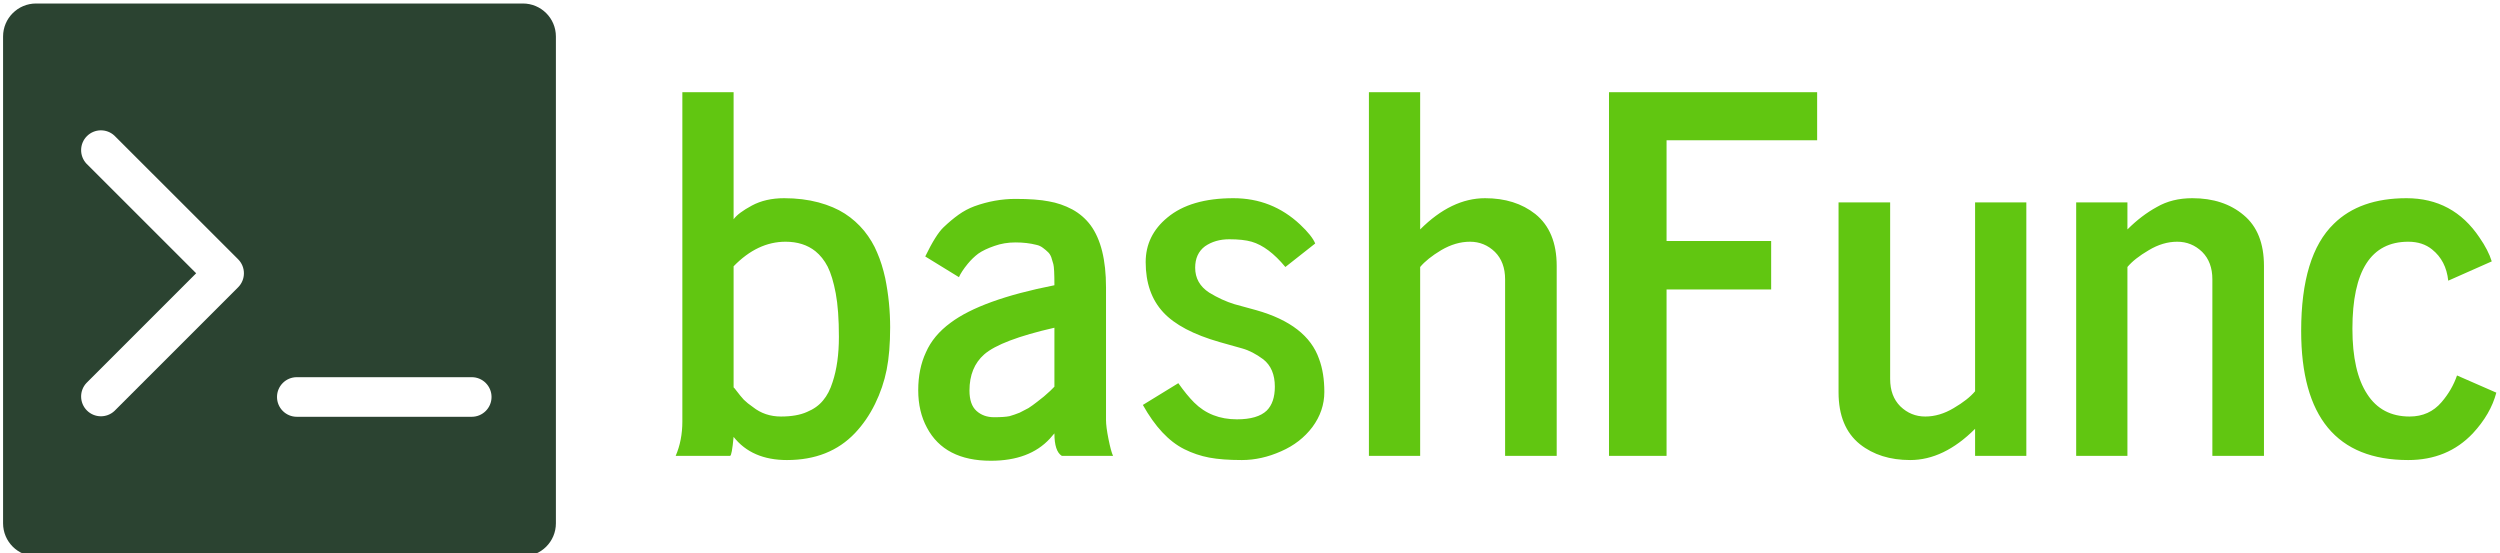
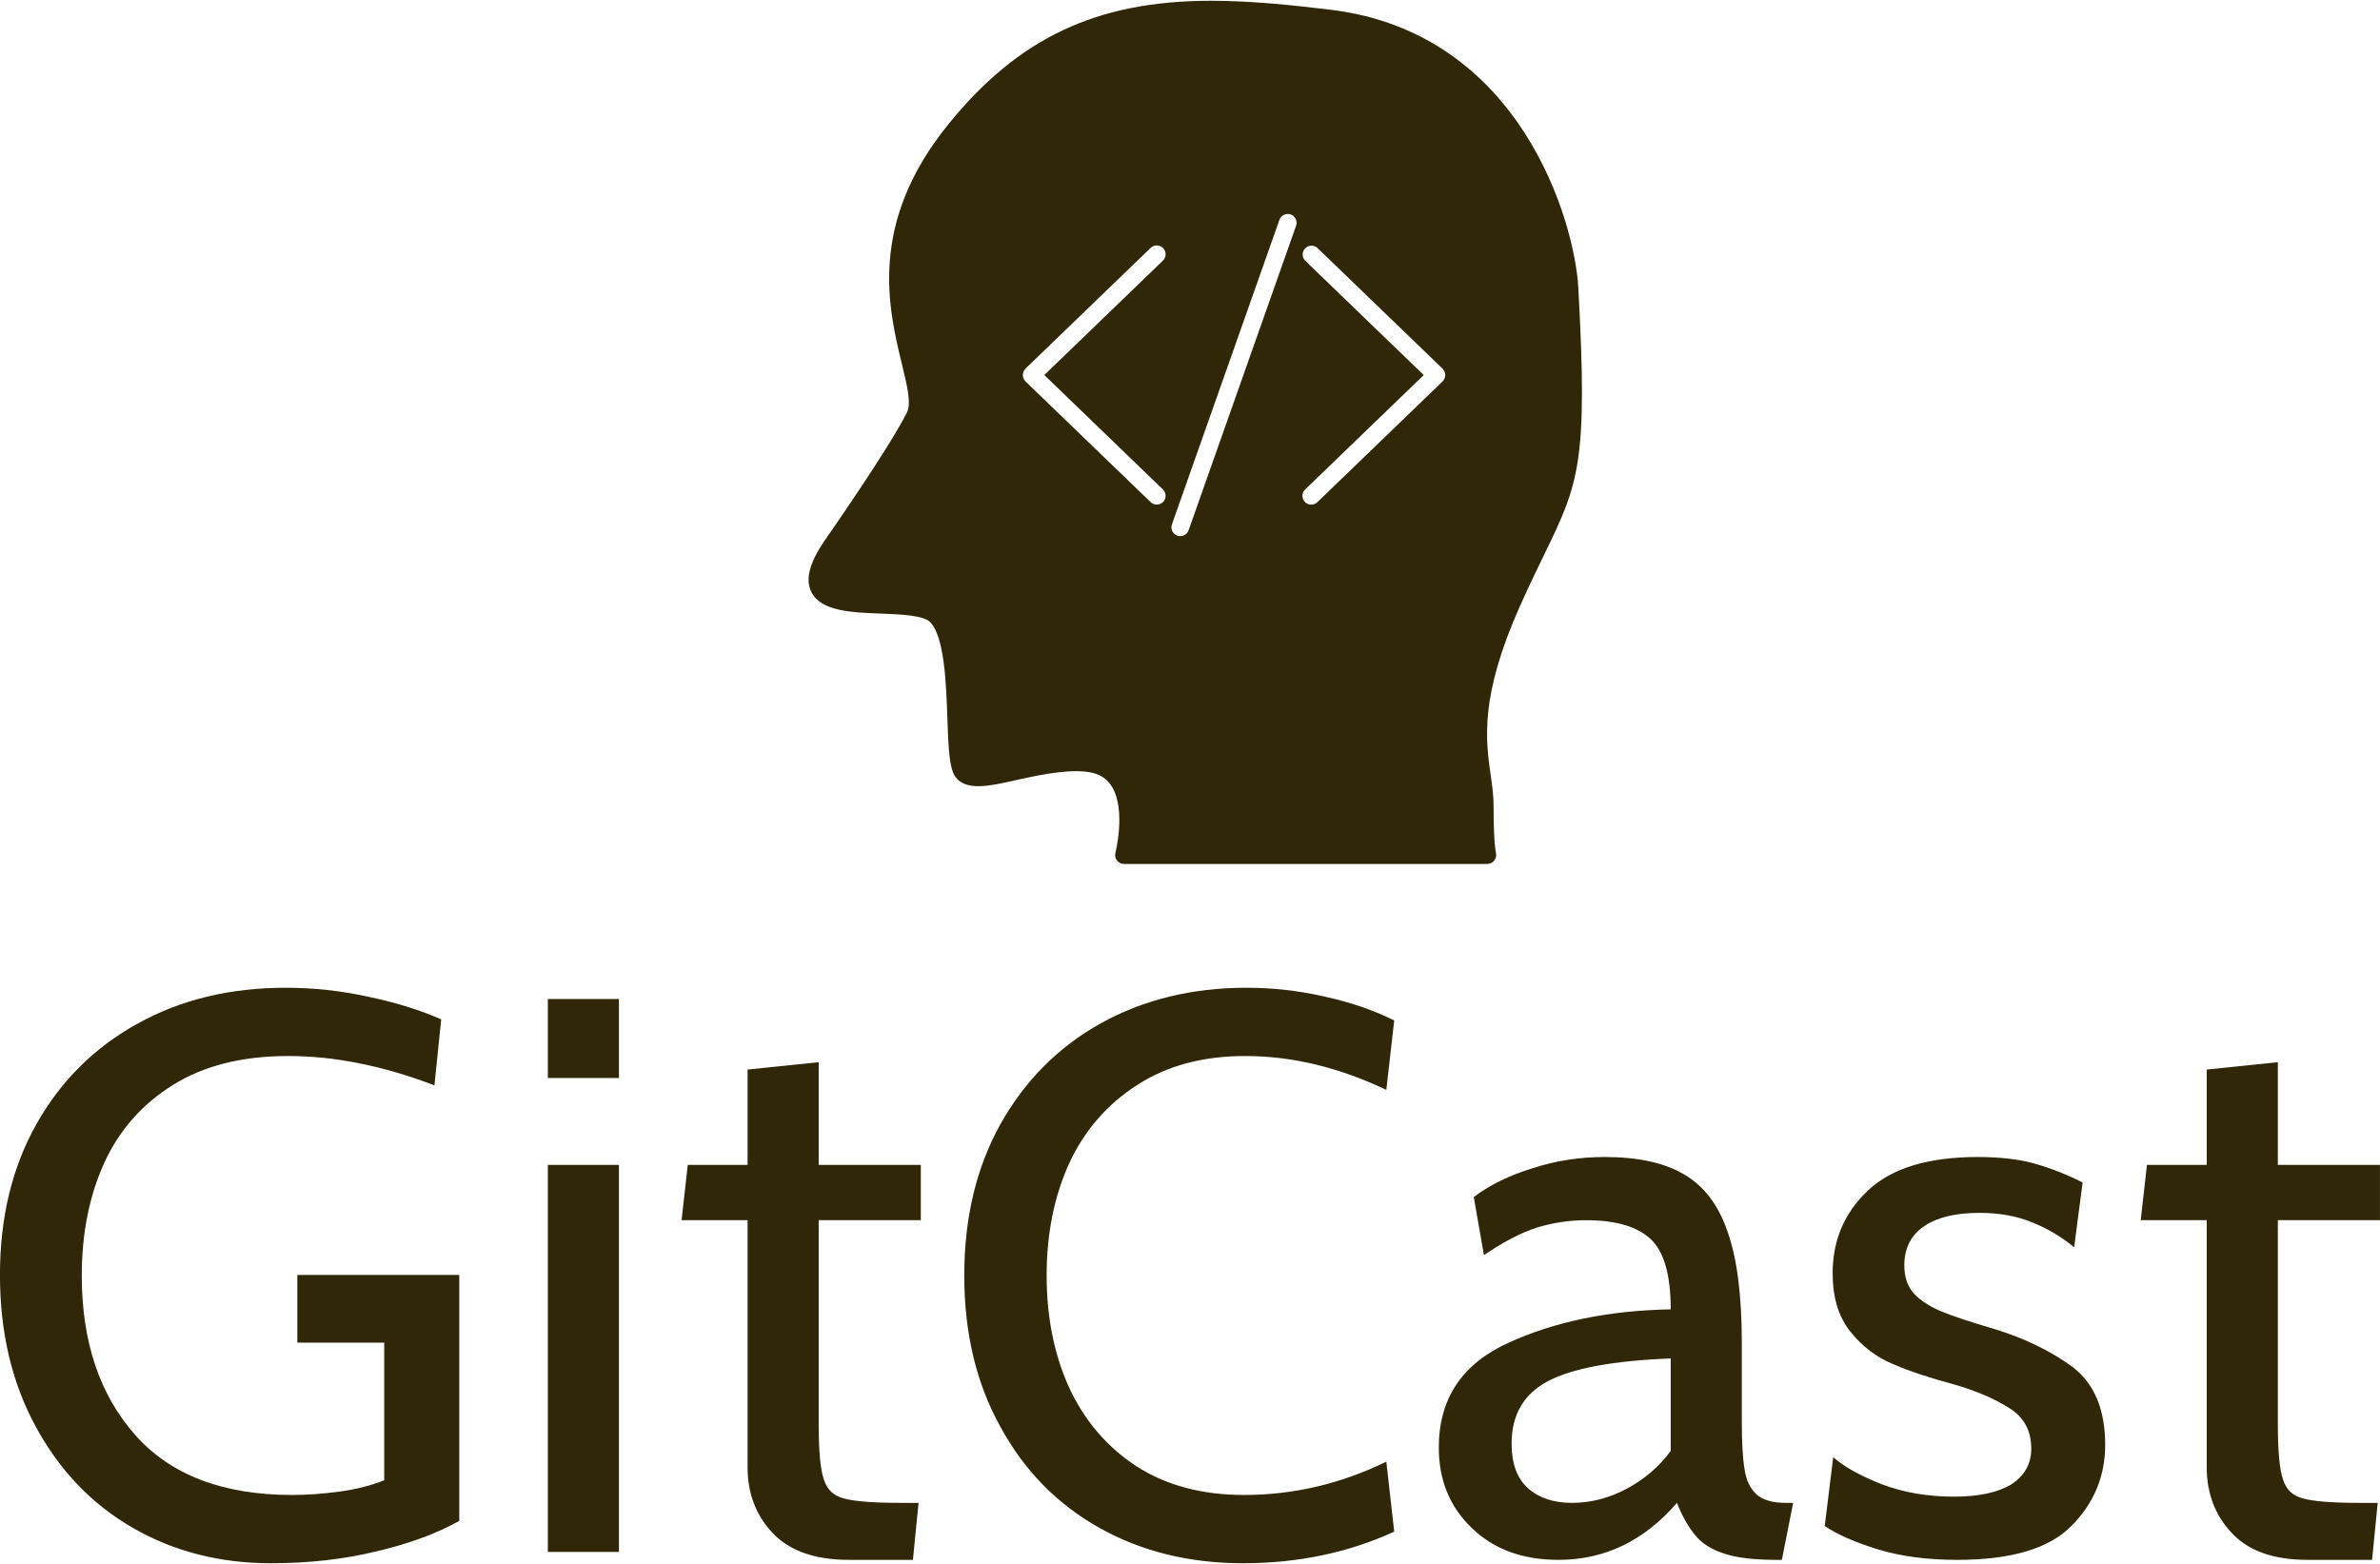
- <svg xmlns="http://www.w3.org/2000/svg" data-v-423bf9ae="" viewBox="0 0 407 90" class="iconLeft">
-   <g data-v-423bf9ae="" id="98359b58-4f51-4249-840d-59edd36d8ec8" fill="#61C611" transform="matrix(5.714286,0,0,5.714286,107.5446,-26.36161)">
-     <path d="M3.56 11.50L3.56 11.50L3.56 11.50Q2.76 11.50 2.08 12.20L2.08 12.20L2.08 15.65L2.08 15.65Q2.09 15.65 2.18 15.77L2.18 15.77L2.18 15.77Q2.27 15.89 2.37 16.00L2.37 16.00L2.37 16.00Q2.47 16.10 2.63 16.21L2.63 16.21L2.63 16.21Q2.97 16.48 3.43 16.48L3.43 16.48L3.43 16.48Q3.88 16.48 4.17 16.35L4.17 16.35L4.17 16.35Q4.46 16.23 4.63 16.02L4.63 16.02L4.63 16.02Q4.80 15.82 4.90 15.50L4.90 15.50L4.90 15.50Q5.08 14.96 5.08 14.21L5.08 14.21L5.08 14.21Q5.08 13.45 4.99 12.97L4.99 12.97L4.99 12.97Q4.90 12.49 4.76 12.21L4.76 12.21L4.76 12.21Q4.62 11.94 4.41 11.77L4.41 11.77L4.41 11.77Q4.07 11.50 3.56 11.50ZM2.08 17.06L2.08 17.06L2.08 17.06Q2.03 17.60 1.98 17.60L1.98 17.60L0.43 17.60L0.43 17.60Q0.62 17.16 0.62 16.62L0.62 16.62L0.62 7.24L2.08 7.24L2.08 10.86L2.08 10.86Q2.21 10.68 2.60 10.47L2.60 10.47L2.60 10.47Q2.99 10.26 3.52 10.26L3.52 10.26L3.52 10.26Q4.05 10.26 4.50 10.38L4.50 10.38L4.50 10.38Q4.94 10.50 5.25 10.70L5.25 10.70L5.25 10.70Q5.56 10.90 5.80 11.19L5.80 11.19L5.80 11.19Q6.04 11.49 6.17 11.81L6.17 11.81L6.17 11.81Q6.31 12.13 6.40 12.54L6.40 12.54L6.40 12.54Q6.54 13.23 6.54 13.94L6.54 13.94L6.54 13.94Q6.54 14.65 6.44 15.15L6.44 15.15L6.44 15.15Q6.34 15.65 6.11 16.12L6.11 16.12L6.11 16.12Q5.88 16.59 5.54 16.95L5.54 16.95L5.54 16.95Q4.81 17.72 3.60 17.72L3.60 17.72L3.60 17.72Q2.60 17.72 2.08 17.06ZM8.80 15.74L8.80 15.74L8.80 15.74Q8.80 16.14 9.00 16.32L9.00 16.32L9.00 16.32Q9.20 16.50 9.50 16.50L9.50 16.50L9.50 16.50Q9.79 16.50 9.94 16.47L9.94 16.47L9.94 16.47Q10.08 16.43 10.23 16.37L10.23 16.37L10.48 16.24L10.48 16.24Q10.59 16.17 10.73 16.06L10.73 16.06L10.92 15.91L10.92 15.91Q10.98 15.86 11.10 15.75L11.10 15.75L11.22 15.63L11.22 13.95L11.22 13.95Q9.69 14.30 9.22 14.71L9.22 14.71L9.22 14.71Q8.80 15.08 8.80 15.74ZM12.89 17.60L11.43 17.60L11.43 17.60Q11.22 17.47 11.22 16.96L11.22 16.96L11.09 17.11L11.09 17.11Q10.51 17.74 9.41 17.74L9.41 17.74L9.41 17.74Q8.09 17.74 7.59 16.80L7.59 16.80L7.59 16.80Q7.34 16.34 7.34 15.73L7.34 15.73L7.34 15.73Q7.34 15.12 7.56 14.65L7.56 14.65L7.56 14.65Q7.77 14.17 8.26 13.81L8.26 13.81L8.26 13.81Q9.14 13.15 11.22 12.74L11.22 12.74L11.22 12.74Q11.22 12.25 11.19 12.14L11.19 12.14L11.19 12.14Q11.16 12.03 11.13 11.94L11.13 11.94L11.13 11.94Q11.09 11.84 11.03 11.79L11.03 11.79L11.03 11.79Q10.98 11.74 10.90 11.68L10.90 11.68L10.90 11.68Q10.81 11.61 10.71 11.59L10.71 11.59L10.71 11.59Q10.44 11.52 10.11 11.52L10.11 11.52L10.11 11.52Q9.79 11.52 9.51 11.62L9.51 11.62L9.51 11.62Q9.22 11.72 9.05 11.84L9.05 11.84L9.05 11.84Q8.89 11.96 8.75 12.13L8.75 12.13L8.75 12.13Q8.57 12.35 8.50 12.51L8.50 12.51L7.54 11.92L7.54 11.92Q7.84 11.30 8.06 11.09L8.06 11.09L8.06 11.09Q8.28 10.88 8.49 10.73L8.49 10.73L8.49 10.73Q8.70 10.58 8.94 10.49L8.94 10.49L8.94 10.49Q9.52 10.28 10.11 10.28L10.11 10.28L10.11 10.28Q10.71 10.28 11.06 10.35L11.06 10.35L11.06 10.35Q11.41 10.41 11.73 10.58L11.73 10.58L11.73 10.58Q12.04 10.75 12.25 11.03L12.25 11.03L12.25 11.03Q12.69 11.63 12.69 12.80L12.69 12.80L12.69 16.58L12.69 16.58Q12.69 16.77 12.76 17.12L12.76 17.12L12.76 17.12Q12.83 17.47 12.89 17.60L12.89 17.60ZM13.74 16.15L13.74 16.15L14.75 15.53L14.75 15.53Q14.99 15.87 15.20 16.08L15.20 16.08L15.20 16.08Q15.68 16.56 16.42 16.56L16.42 16.56L16.42 16.56Q17.01 16.56 17.27 16.31L17.27 16.31L17.27 16.31Q17.50 16.08 17.50 15.63L17.50 15.63L17.50 15.63Q17.50 15.11 17.17 14.85L17.17 14.85L17.17 14.85Q16.86 14.62 16.57 14.54L16.57 14.54L15.93 14.36L15.93 14.36Q14.81 14.04 14.32 13.51L14.32 13.51L14.32 13.51Q13.82 12.97 13.82 12.08L13.82 12.08L13.82 12.08Q13.82 11.32 14.44 10.81L14.44 10.81L14.44 10.81Q15.10 10.26 16.32 10.26L16.32 10.26L16.32 10.26Q17.42 10.26 18.22 11.01L18.22 11.01L18.22 11.01Q18.56 11.33 18.65 11.55L18.65 11.55L17.80 12.22L17.80 12.22Q17.32 11.64 16.84 11.50L16.84 11.50L16.84 11.50Q16.60 11.43 16.20 11.43L16.20 11.43L16.20 11.43Q15.80 11.43 15.51 11.63L15.51 11.63L15.51 11.63Q15.23 11.84 15.23 12.24L15.23 12.24L15.23 12.24Q15.23 12.69 15.63 12.95L15.63 12.95L15.63 12.95Q15.99 13.17 16.35 13.28L16.35 13.28L16.97 13.45L16.97 13.45Q18.42 13.86 18.76 14.84L18.76 14.84L18.76 14.84Q18.91 15.24 18.91 15.78L18.91 15.78L18.91 15.78Q18.91 16.32 18.57 16.78L18.57 16.78L18.57 16.78Q18.23 17.23 17.68 17.47L17.68 17.47L17.68 17.47Q17.12 17.72 16.56 17.72L16.56 17.72L16.56 17.72Q16.00 17.72 15.63 17.65L15.63 17.65L15.63 17.65Q15.26 17.58 14.92 17.41L14.92 17.41L14.92 17.41Q14.26 17.08 13.74 16.15ZM25.53 12.19L25.53 12.19L25.53 17.60L24.06 17.60L24.06 12.57L24.06 12.57Q24.06 12.08 23.77 11.79L23.77 11.79L23.77 11.79Q23.47 11.50 23.06 11.50L23.06 11.50L23.06 11.50Q22.65 11.50 22.24 11.74L22.24 11.74L22.24 11.74Q21.84 11.98 21.64 12.22L21.64 12.22L21.64 17.60L20.18 17.60L20.18 7.24L21.64 7.24L21.64 11.15L21.64 11.15Q22.53 10.26 23.49 10.26L23.49 10.26L23.49 10.26Q24.35 10.26 24.92 10.71L24.92 10.71L24.92 10.71Q25.53 11.20 25.53 12.19ZM28.66 17.60L27.02 17.60L27.02 7.24L32.95 7.24L32.95 8.61L28.66 8.61L28.66 11.48L31.64 11.48L31.64 12.86L28.66 12.86L28.66 17.60ZM33.56 15.79L33.56 15.79L33.56 10.38L35.03 10.38L35.03 15.41L35.03 15.41Q35.03 15.90 35.32 16.19L35.32 16.19L35.32 16.19Q35.62 16.48 36.03 16.48L36.03 16.48L36.03 16.48Q36.44 16.48 36.84 16.24L36.84 16.24L36.84 16.24Q37.25 16.00 37.45 15.76L37.45 15.76L37.45 10.38L38.91 10.38L38.91 17.60L37.45 17.60L37.45 16.83L37.45 16.83Q36.56 17.72 35.60 17.72L35.60 17.72L35.60 17.72Q34.74 17.72 34.17 17.27L34.17 17.27L34.17 17.27Q33.56 16.78 33.56 15.79ZM45.68 12.19L45.68 12.19L45.68 17.60L44.21 17.60L44.21 12.57L44.21 12.57Q44.21 12.08 43.92 11.79L43.92 11.79L43.92 11.79Q43.62 11.50 43.21 11.50L43.21 11.50L43.21 11.50Q42.80 11.50 42.40 11.74L42.40 11.74L42.40 11.74Q41.99 11.98 41.79 12.22L41.79 12.22L41.79 17.60L40.33 17.60L40.33 10.38L41.79 10.38L41.79 11.15L41.79 11.15Q42.19 10.75 42.63 10.51L42.63 10.51L42.63 10.51Q43.06 10.26 43.64 10.26L43.64 10.26L43.64 10.26Q44.53 10.26 45.10 10.74L45.10 10.74L45.10 10.74Q45.68 11.22 45.68 12.19ZM46.74 14.04L46.74 14.04L46.74 14.04Q46.74 11.89 47.67 10.99L47.67 10.99L47.67 10.99Q48.41 10.26 49.74 10.26L49.74 10.26L49.74 10.26Q51.07 10.26 51.82 11.38L51.82 11.38L51.82 11.38Q52.07 11.74 52.17 12.06L52.17 12.06L50.93 12.61L50.93 12.61Q50.87 12.04 50.47 11.72L50.47 11.72L50.47 11.72Q50.20 11.50 49.79 11.50L49.79 11.50L49.79 11.50Q48.20 11.50 48.20 13.98L48.20 13.98L48.20 13.98Q48.20 15.20 48.62 15.84L48.62 15.84L48.62 15.84Q49.03 16.48 49.83 16.48L49.83 16.48L49.83 16.48Q50.39 16.48 50.74 16.07L50.74 16.07L50.74 16.07Q51.04 15.72 51.18 15.31L51.18 15.31L52.30 15.80L52.30 15.80Q52.14 16.41 51.63 16.96L51.63 16.96L51.63 16.96Q50.91 17.72 49.79 17.72L49.79 17.72L49.79 17.72Q46.74 17.72 46.74 14.04Z" />
+ <svg xmlns="http://www.w3.org/2000/svg" data-v-423bf9ae="" viewBox="0 0 248.135 163" class="iconAbove">
+   <g data-v-423bf9ae="" id="dbc1d963-52f2-4099-b07e-f97a0fadd339" fill="#2f2707" transform="matrix(5.882803,0,0,5.882803,-3.240138,82.34125)">
+     <path d="M5.35 13.71L5.35 13.71Q3.99 13.71 2.90 13.08L2.90 13.08L2.90 13.08Q1.81 12.45 1.18 11.28L1.18 11.28L1.18 11.28Q0.55 10.12 0.55 8.60L0.55 8.60L0.55 8.60Q0.55 7.07 1.20 5.92L1.20 5.92L1.20 5.92Q1.85 4.77 3.00 4.14L3.00 4.14L3.00 4.14Q4.14 3.51 5.61 3.51L5.61 3.51L5.61 3.51Q6.36 3.51 7.08 3.67L7.08 3.67L7.08 3.67Q7.80 3.82 8.37 4.07L8.37 4.07L8.25 5.24L8.25 5.24Q6.89 4.72 5.66 4.72L5.66 4.72L5.66 4.72Q4.44 4.72 3.62 5.23L3.62 5.23L3.62 5.23Q2.80 5.74 2.40 6.61L2.40 6.61L2.40 6.61Q2.00 7.49 2.00 8.61L2.00 8.61L2.00 8.61Q2.00 10.37 2.95 11.44L2.95 11.44L2.95 11.44Q3.89 12.50 5.73 12.50L5.73 12.50L5.73 12.50Q6.12 12.50 6.57 12.44L6.57 12.44L6.57 12.44Q7.01 12.38 7.36 12.24L7.36 12.24L7.36 9.80L5.82 9.80L5.82 8.60L8.69 8.60L8.69 12.96L8.69 12.96Q8.08 13.30 7.22 13.50L7.22 13.50L7.22 13.50Q6.36 13.71 5.35 13.71L5.35 13.71ZM10.26 5.11L10.26 3.71L11.52 3.71L11.52 5.11L10.26 5.11ZM10.26 13.51L10.26 6.65L11.52 6.65L11.52 13.51L10.26 13.51ZM15.60 13.65L15.60 13.65Q14.69 13.65 14.24 13.17L14.24 13.17L14.24 13.17Q13.80 12.70 13.80 12.01L13.80 12.01L13.80 7.63L12.63 7.63L12.74 6.65L13.80 6.65L13.80 4.96L15.06 4.83L15.06 6.65L16.87 6.65L16.87 7.63L15.06 7.63L15.06 11.24L15.06 11.24Q15.06 11.96 15.15 12.22L15.15 12.22L15.15 12.22Q15.23 12.49 15.50 12.56L15.50 12.56L15.50 12.56Q15.78 12.64 16.51 12.64L16.51 12.64L16.83 12.64L16.73 13.65L15.60 13.65ZM22.58 13.71L22.58 13.71Q21.15 13.71 20.03 13.08L20.03 13.08L20.03 13.08Q18.91 12.45 18.28 11.29L18.28 11.29L18.28 11.29Q17.64 10.14 17.64 8.61L17.64 8.61L17.64 8.61Q17.64 7.08 18.28 5.93L18.28 5.93L18.28 5.93Q18.93 4.77 20.06 4.14L20.06 4.14L20.06 4.14Q21.20 3.51 22.64 3.51L22.64 3.51L22.64 3.51Q23.35 3.51 24.04 3.67L24.04 3.67L24.04 3.67Q24.72 3.82 25.26 4.09L25.26 4.09L25.12 5.32L25.12 5.32Q23.86 4.72 22.62 4.72L22.62 4.72L22.62 4.72Q21.50 4.72 20.71 5.23L20.71 5.23L20.71 5.23Q19.91 5.74 19.50 6.62L19.50 6.62L19.50 6.62Q19.10 7.50 19.10 8.61L19.10 8.61L19.10 8.61Q19.10 9.72 19.50 10.60L19.50 10.60L19.50 10.60Q19.91 11.48 20.69 11.99L20.69 11.99L20.69 11.99Q21.48 12.50 22.60 12.50L22.60 12.50L22.60 12.50Q23.91 12.50 25.12 11.91L25.12 11.91L25.26 13.15L25.26 13.15Q24.04 13.71 22.58 13.71L22.58 13.71ZM28.17 13.65L28.17 13.65Q27.22 13.65 26.64 13.09L26.64 13.09L26.64 13.09Q26.05 12.53 26.05 11.66L26.05 11.66L26.05 11.66Q26.05 10.36 27.29 9.80L27.29 9.80L27.29 9.80Q28.52 9.24 30.16 9.21L30.16 9.21L30.16 9.21Q30.16 8.29 29.80 7.96L29.80 7.96L29.80 7.96Q29.44 7.63 28.66 7.63L28.66 7.63L28.66 7.63Q28.22 7.63 27.79 7.76L27.79 7.76L27.79 7.76Q27.36 7.90 26.85 8.25L26.85 8.25L26.67 7.22L26.67 7.22Q27.09 6.90 27.71 6.71L27.71 6.71L27.71 6.71Q28.32 6.51 28.99 6.51L28.99 6.51L28.99 6.51Q29.88 6.51 30.40 6.82L30.40 6.82L30.40 6.82Q30.93 7.13 31.17 7.84L31.17 7.84L31.17 7.84Q31.42 8.55 31.42 9.80L31.42 9.80L31.42 11.20L31.42 11.20Q31.42 11.76 31.47 12.05L31.47 12.05L31.47 12.05Q31.51 12.33 31.68 12.49L31.68 12.49L31.68 12.49Q31.85 12.64 32.20 12.64L32.20 12.64L32.33 12.64L32.13 13.65L32.03 13.65L32.03 13.65Q31.44 13.65 31.11 13.54L31.11 13.54L31.11 13.54Q30.77 13.43 30.60 13.22L30.60 13.22L30.60 13.22Q30.42 13.01 30.27 12.64L30.27 12.64L30.27 12.64Q29.40 13.65 28.17 13.65L28.17 13.65ZM28.41 12.64L28.41 12.64Q28.91 12.64 29.38 12.39L29.38 12.39L29.38 12.39Q29.85 12.14 30.16 11.72L30.16 11.72L30.16 10.08L30.16 10.08Q28.64 10.14 27.99 10.48L27.99 10.48L27.99 10.48Q27.34 10.82 27.34 11.59L27.34 11.59L27.34 11.59Q27.34 12.12 27.63 12.38L27.63 12.38L27.63 12.38Q27.92 12.64 28.41 12.64L28.41 12.64ZM35.24 13.65L35.24 13.65Q34.43 13.65 33.82 13.46L33.82 13.46L33.82 13.46Q33.21 13.27 32.89 13.05L32.89 13.05L33.04 11.83L33.04 11.83Q33.32 12.08 33.90 12.31L33.90 12.31L33.90 12.31Q34.48 12.53 35.18 12.53L35.18 12.53L35.18 12.53Q35.84 12.53 36.20 12.31L36.20 12.31L36.20 12.31Q36.55 12.08 36.55 11.68L36.55 11.68L36.55 11.68Q36.55 11.20 36.16 10.96L36.16 10.96L36.16 10.96Q35.77 10.71 35.18 10.54L35.18 10.54L35.18 10.54Q34.54 10.37 34.10 10.18L34.10 10.18L34.10 10.18Q33.66 10.00 33.34 9.60L33.34 9.60L33.34 9.60Q33.03 9.21 33.03 8.57L33.03 8.57L33.03 8.57Q33.03 7.69 33.66 7.10L33.66 7.10L33.66 7.10Q34.29 6.51 35.60 6.51L35.60 6.51L35.60 6.51Q36.20 6.51 36.62 6.63L36.62 6.63L36.62 6.63Q37.04 6.75 37.46 6.96L37.46 6.96L37.31 8.11L37.31 8.11Q36.97 7.83 36.57 7.67L36.57 7.67L36.57 7.67Q36.16 7.50 35.63 7.50L35.63 7.50L35.63 7.50Q35.01 7.50 34.66 7.73L34.66 7.73L34.66 7.73Q34.30 7.97 34.30 8.43L34.30 8.43L34.30 8.43Q34.30 8.74 34.47 8.93L34.47 8.93L34.47 8.93Q34.64 9.11 34.94 9.24L34.94 9.24L34.94 9.24Q35.25 9.37 35.90 9.56L35.90 9.56L35.90 9.56Q36.69 9.80 37.28 10.23L37.28 10.23L37.28 10.23Q37.86 10.67 37.86 11.61L37.86 11.61L37.86 11.61Q37.86 12.45 37.26 13.05L37.26 13.05L37.26 13.05Q36.67 13.65 35.24 13.65L35.24 13.65ZM41.45 13.65L41.45 13.65Q40.54 13.65 40.10 13.17L40.10 13.17L40.10 13.17Q39.66 12.70 39.66 12.01L39.66 12.01L39.66 7.63L38.49 7.63L38.60 6.65L39.66 6.65L39.66 4.96L40.92 4.83L40.92 6.65L42.73 6.65L42.73 7.63L40.92 7.63L40.92 11.24L40.92 11.24Q40.92 11.96 41.01 12.22L41.01 12.22L41.01 12.22Q41.09 12.49 41.36 12.56L41.36 12.56L41.36 12.56Q41.64 12.64 42.36 12.64L42.36 12.64L42.69 12.64L42.59 13.65L41.45 13.65Z" />
  </g>
-   <g data-v-423bf9ae="" id="8a7b5ead-a152-490d-9a16-bc27e2e58945" transform="matrix(1.074627,0,0,1.074627,-8.634331,-7.564951)" stroke="none" fill="#2B4331">
-     <path d="M13.5 91.32h73.75a5 5 0 0 0 5-5V12.57a5 5 0 0 0-5-5H13.5a5 5 0 0 0-5 5v73.75a5 5 0 0 0 5 5zM53 64.18h26.5a3 3 0 0 1 0 6H53a3 3 0 0 1 0-6zM21.13 31.83a3 3 0 0 1 4.24-4.24l18.74 18.73a3 3 0 0 1 0 4.24L25.37 69.3a3 3 0 0 1-4.24-4.24l16.62-16.62z" />
+   <g data-v-423bf9ae="" id="babb7685-b9d2-41b3-aec6-16937f87fa24" transform="matrix(1.84261,0,0,1.84261,64.73595,-14.80671)" stroke="none" fill="#2f2707">
+     <path d="M54.169 24.292c-.205-3.657-3.219-14.394-14.004-15.703-2.185-.265-4.517-.51-6.767-.51-6.475 0-10.934 2.104-14.909 7.037-4.512 5.597-3.354 10.369-2.589 13.526.29 1.192.539 2.222.289 2.723-1.054 2.108-4.642 7.231-4.684 7.29-.853 1.263-1.083 2.182-.723 2.892.547 1.079 2.261 1.146 3.918 1.209 1.139.045 2.43.095 2.81.494.8.842.894 3.489.962 5.423.048 1.354.086 2.423.305 3.035.133.373.49.816 1.437.816.627 0 1.401-.175 2.297-.377 1.395-.314 3.11-.644 4.203-.372.479.12.832.379 1.078.792.793 1.335.193 3.707.188 3.73a.5.5 0 0 0 .484.626H49.03a.503.503 0 0 0 .395-.206.517.517 0 0 0 .082-.444c-.005-.02-.13-.497-.13-2.648 0-.576-.08-1.139-.165-1.733-.281-1.98-.632-4.444 1.667-9.582.509-1.136.956-2.056 1.345-2.857 1.971-4.061 2.501-5.152 1.945-15.161zm-23.502 11.44a.498.498 0 1 1-.694.718l-7.084-6.833-.005-.008c-.002-.002-.005-.002-.007-.005-.022-.023-.033-.052-.049-.078-.018-.027-.041-.052-.053-.082-.013-.031-.014-.063-.021-.095-.006-.031-.016-.061-.016-.092s.01-.061.016-.092c.006-.032.008-.064.021-.095.012-.03.035-.055.053-.083.017-.025.027-.054.049-.077l.007-.005.005-.008 7.084-6.833a.5.5 0 0 1 .694.72l-6.711 6.473 6.711 6.475zm7.536-14.923l-6.082 17.232a.5.5 0 0 1-.944-.332l6.082-17.233a.5.5 0 1 1 .944.333zm8.426 8.535c-.006.035-.009.069-.021.103-.011.025-.03.045-.045.069-.018.03-.031.063-.057.09-.003.003-.007.003-.01.006l-.004.006-7.084 6.833a.497.497 0 0 1-.706-.012.497.497 0 0 1 .013-.706l6.711-6.474-6.711-6.473a.5.5 0 0 1 .693-.72l7.084 6.833.005.007.008.005c.021.022.032.051.049.076.019.028.041.053.054.083.012.03.014.062.02.093.007.032.017.063.017.095-.001.03-.011.057-.016.086z" />
  </g>
</svg>
